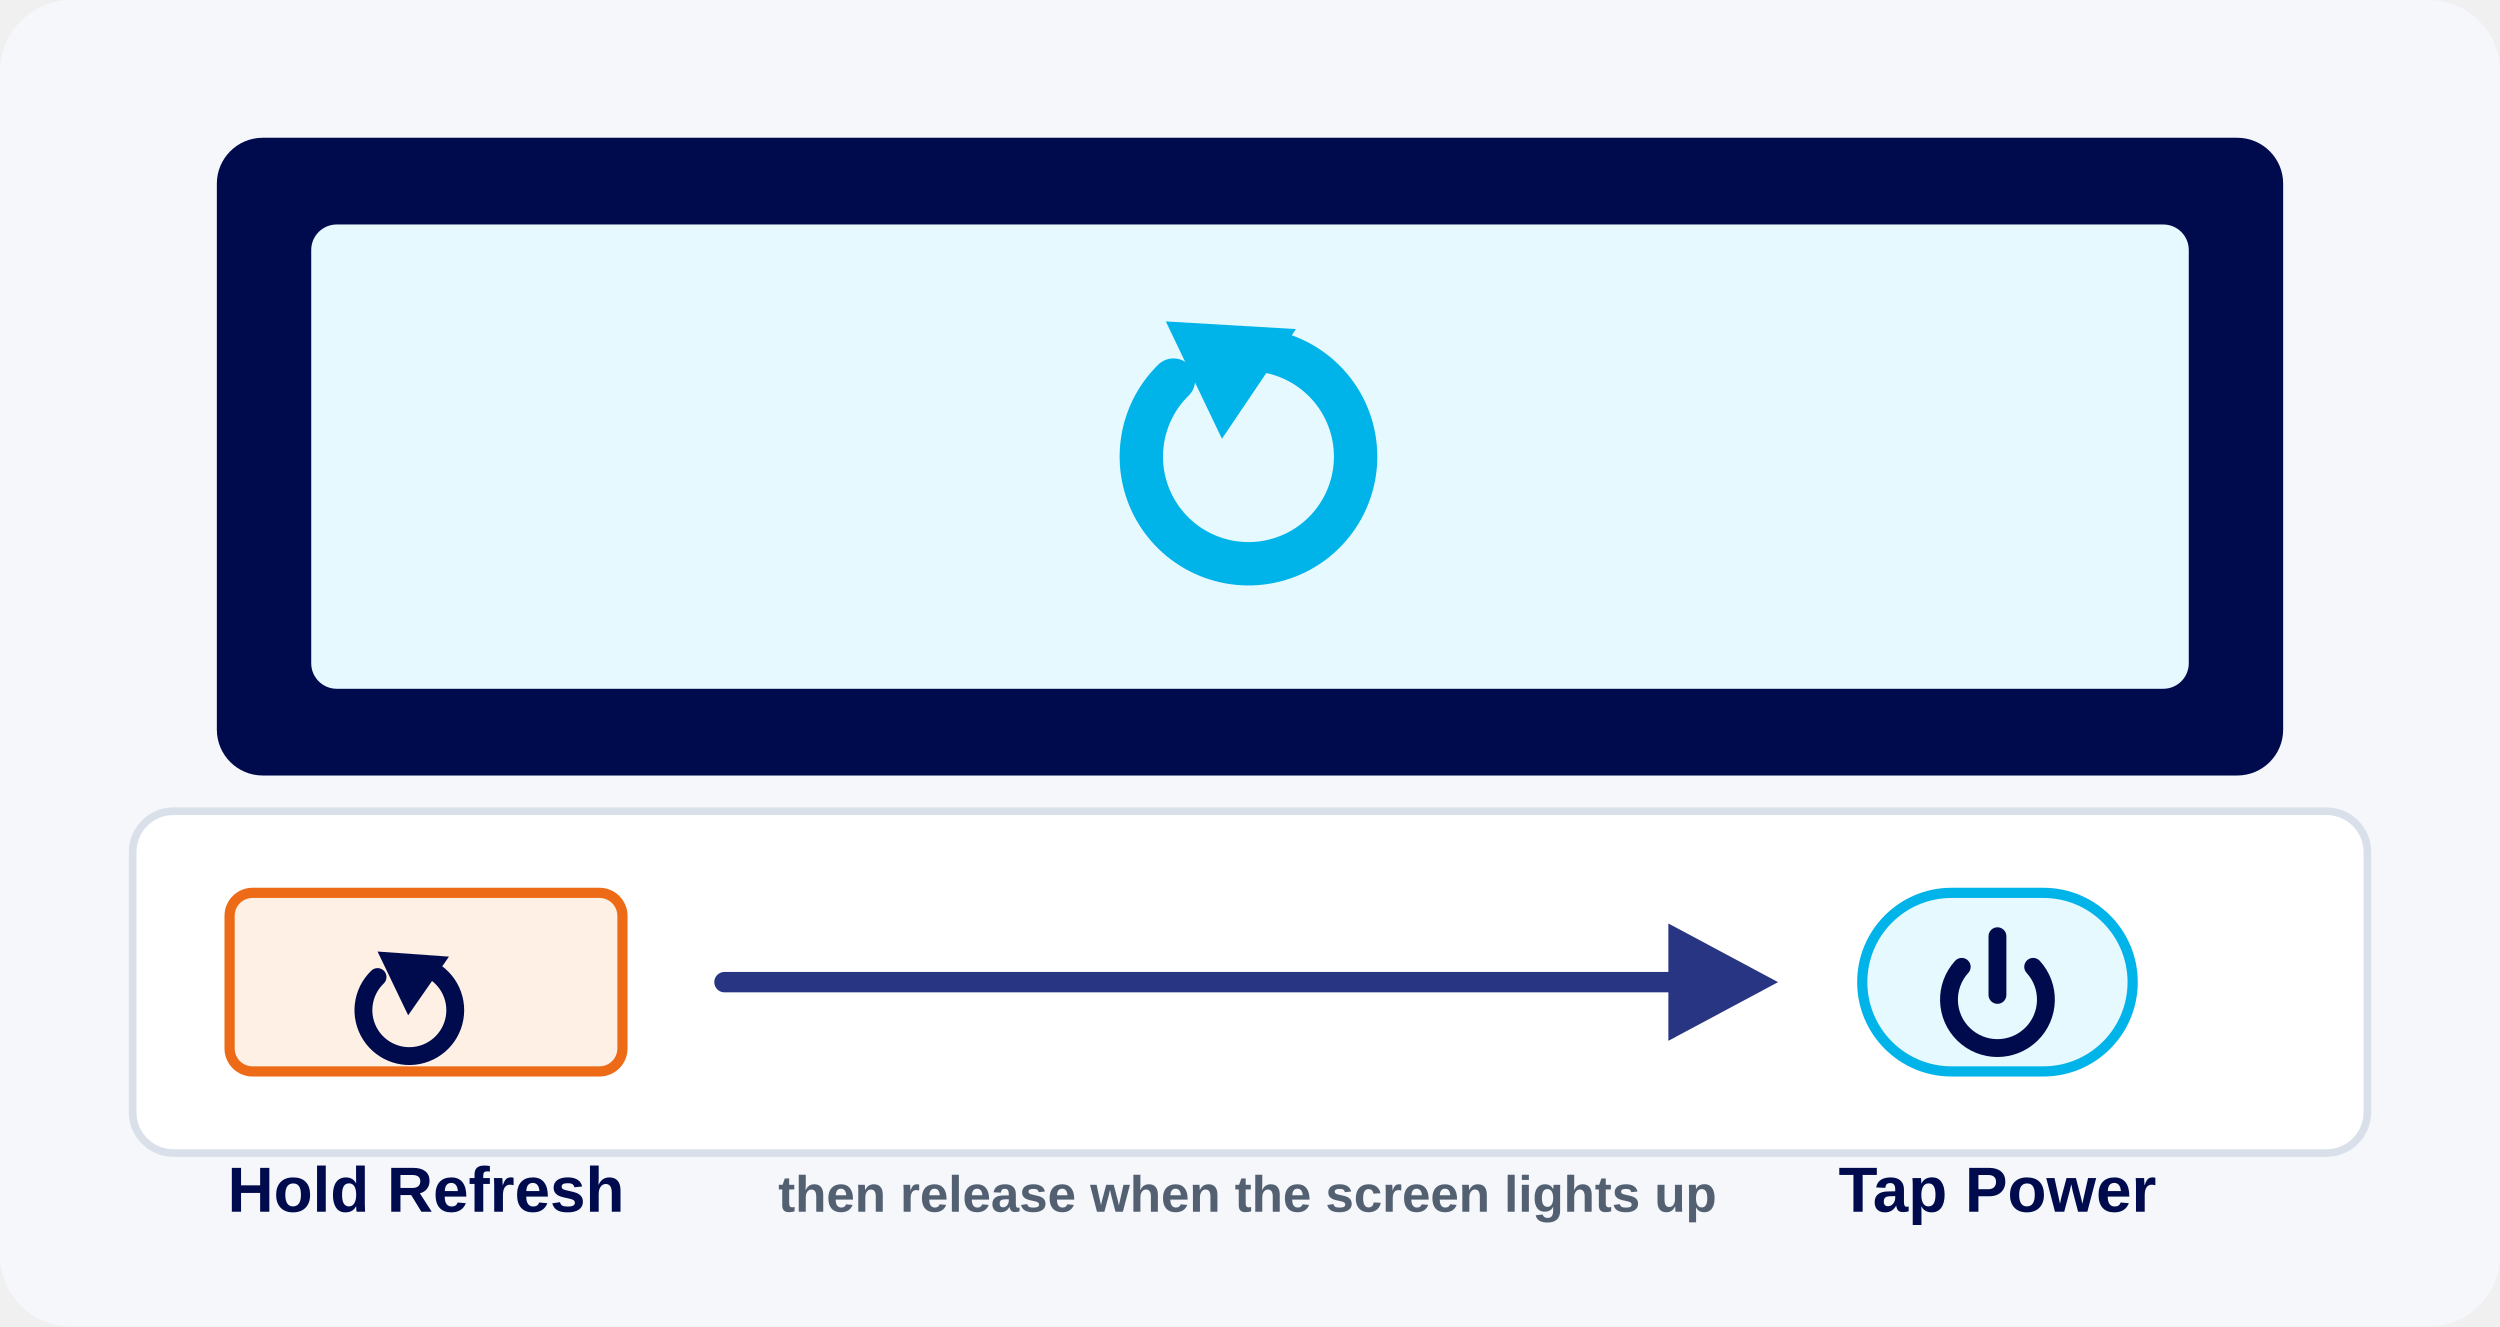
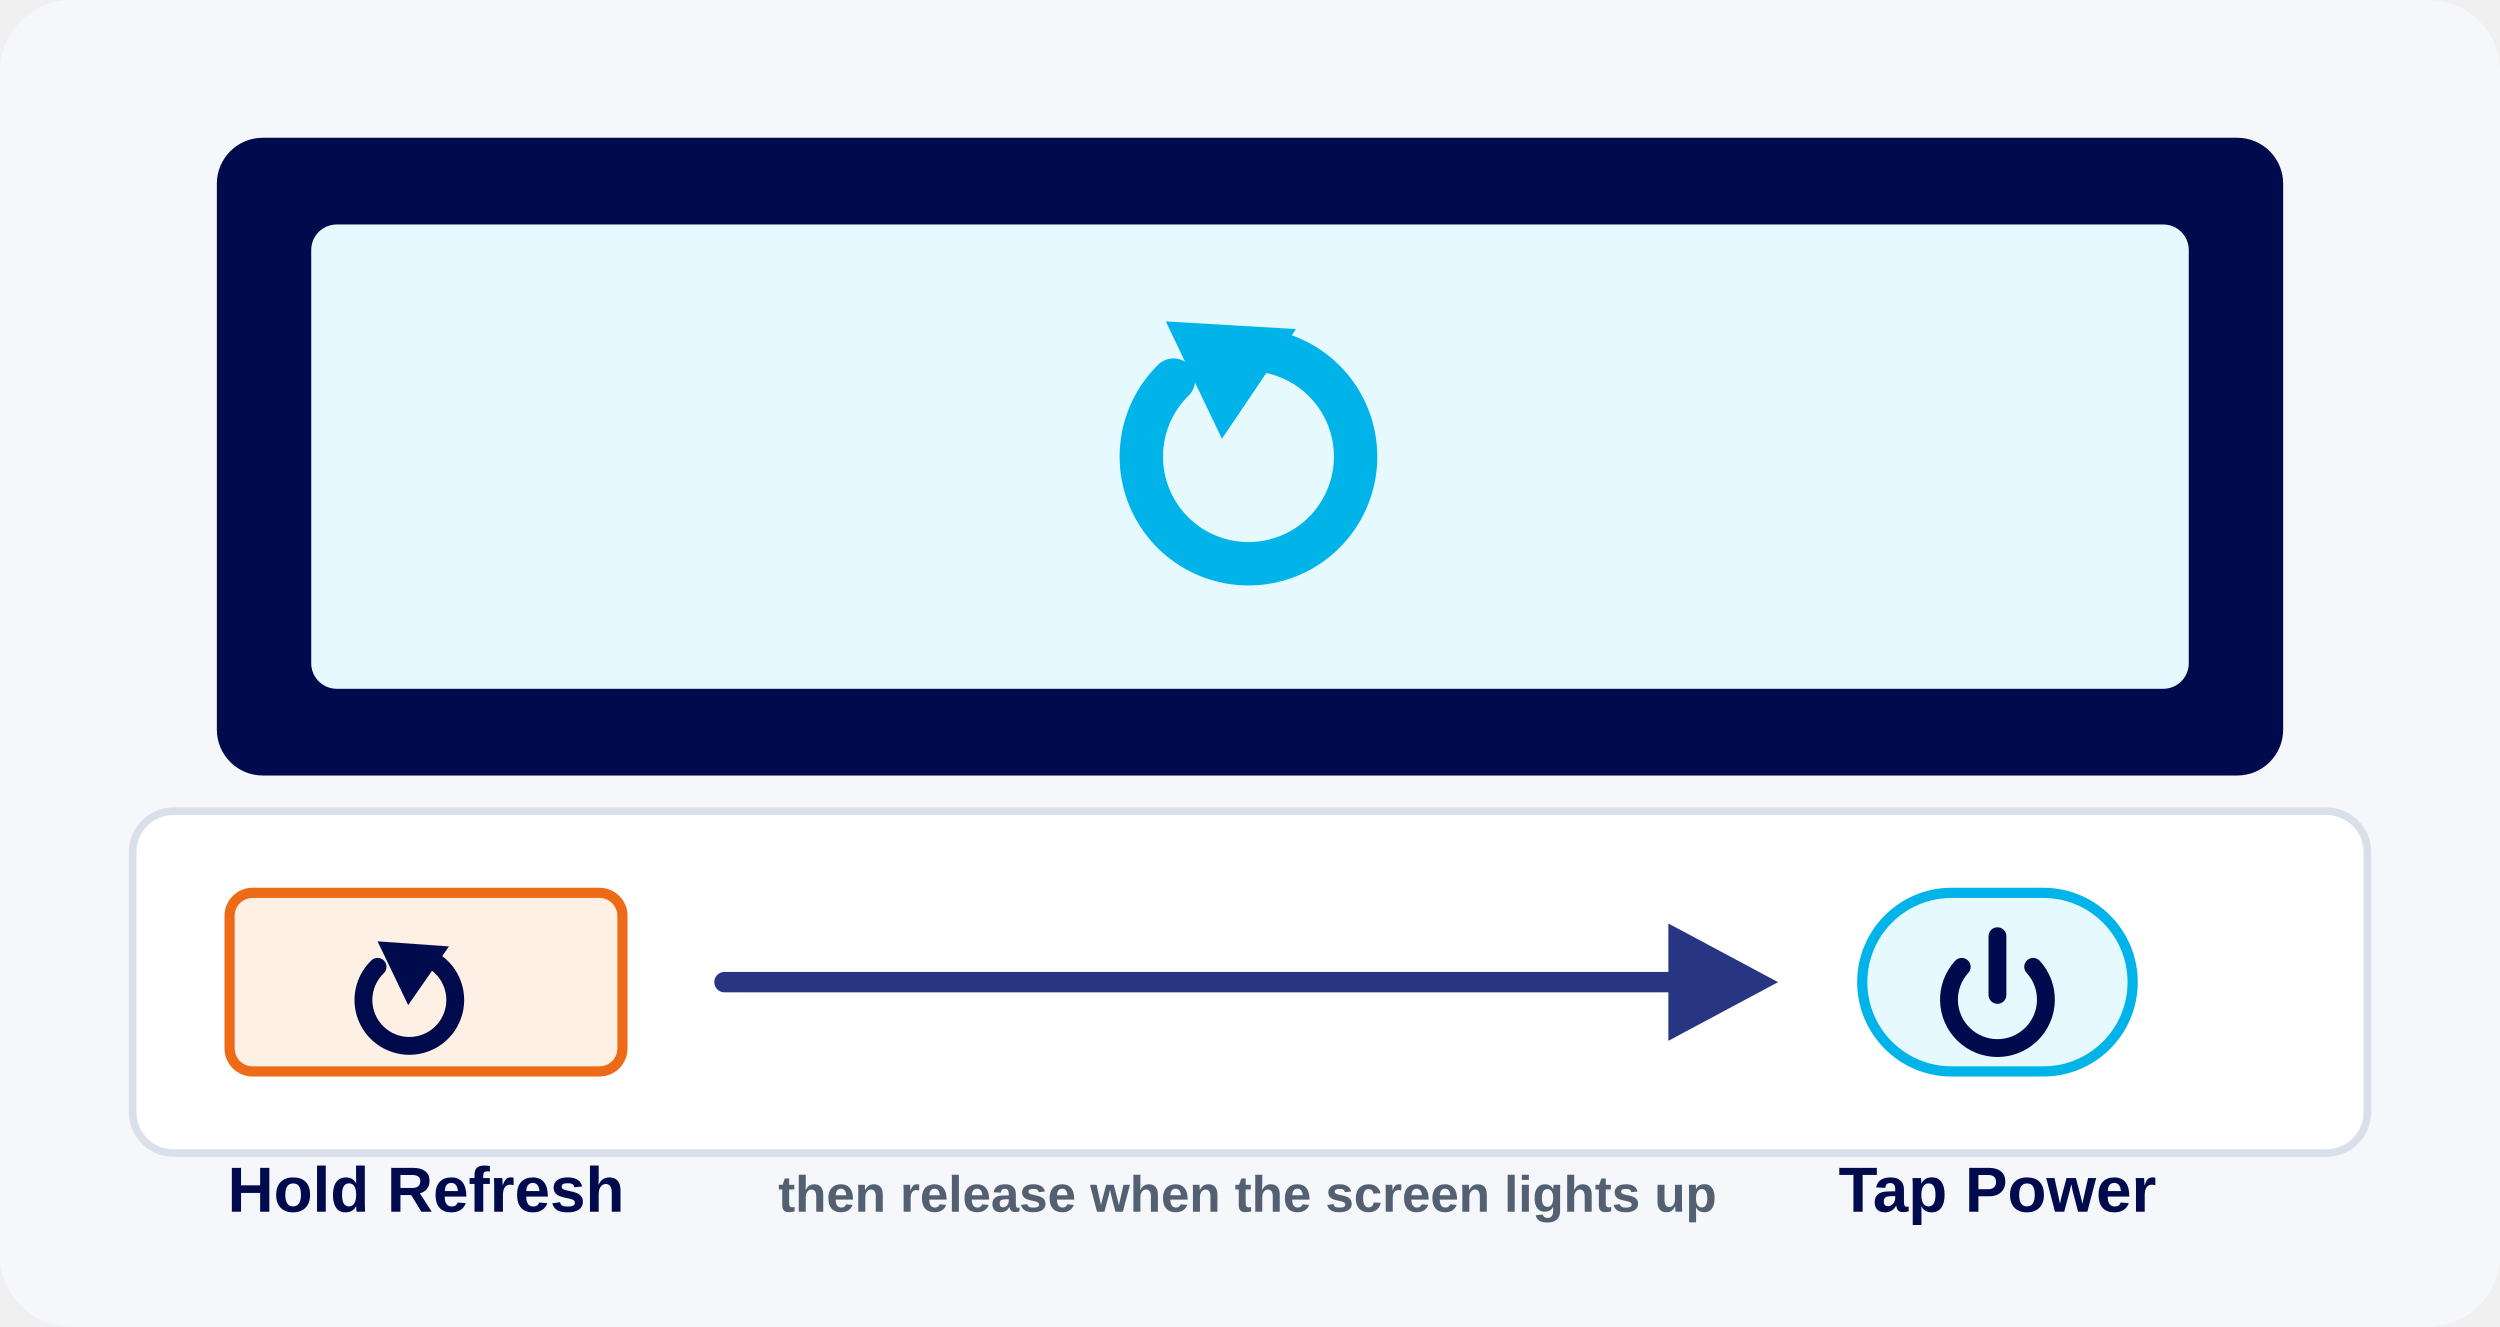
<svg xmlns="http://www.w3.org/2000/svg" viewBox="0 0 980 520" role="img" aria-labelledby="title desc">
  <rect width="980" height="520" rx="28" fill="#f5f7fb" />
  <rect x="85" y="54" width="810" height="250" rx="18" fill="#000b4d" />
  <rect x="122" y="88" width="736" height="182" rx="10" fill="#e5f9ff" />
  <path d="M490 137a42 42 0 1 1-30 12" fill="none" stroke="#00b3e8" stroke-width="17" stroke-linecap="round" />
  <path d="M457 126l51 3-29 43z" fill="#00b3e8" />
  <rect x="52" y="318" width="876" height="134" rx="16" fill="#fff" stroke="#d9e0ea" stroke-width="3" />
  <rect x="90" y="350" width="154" height="70" rx="9" fill="#fff0e6" stroke="#ed6b17" stroke-width="4" />
-   <path d="M161 378a18 18 0 1 1-13 5" fill="none" stroke="#000b4d" stroke-width="7" stroke-linecap="round" />
-   <path d="M148 373l28 2-16 23z" fill="#000b4d" />
+   <path d="M161 374a18 18 0 1 1-13 5" fill="none" stroke="#000b4d" stroke-width="7" stroke-linecap="round" />
+   <path d="M148 369l28 2-16 23z" fill="#000b4d" />
  <text x="167" y="475" text-anchor="middle" font-family="Arial, Helvetica, sans-serif" font-size="25" font-weight="700" fill="#000b4d">Hold Refresh</text>
  <rect x="730" y="350" width="106" height="70" rx="35" fill="#e5f9ff" stroke="#00b3e8" stroke-width="4" />
  <path d="M783 367v23" stroke="#000b4d" stroke-width="7" stroke-linecap="round" />
  <path d="M769 379a19 19 0 1 0 28 0" fill="none" stroke="#000b4d" stroke-width="7" stroke-linecap="round" />
  <text x="783" y="475" text-anchor="middle" font-family="Arial, Helvetica, sans-serif" font-size="25" font-weight="700" fill="#000b4d">Tap Power</text>
  <path d="M284 385h390" stroke="#283583" stroke-width="8" stroke-linecap="round" />
  <path d="M654 362l43 23-43 23z" fill="#283583" />
  <text x="489" y="475" text-anchor="middle" font-family="Arial, Helvetica, sans-serif" font-size="20" font-weight="700" fill="#526071">then release when the screen lights up</text>
</svg>
